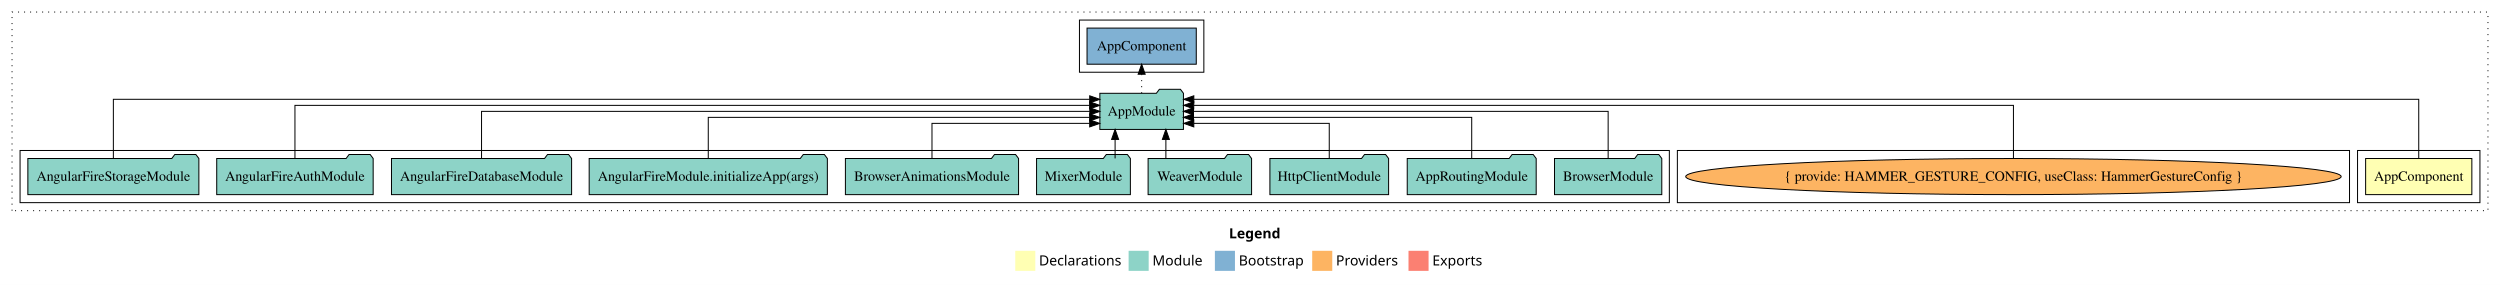
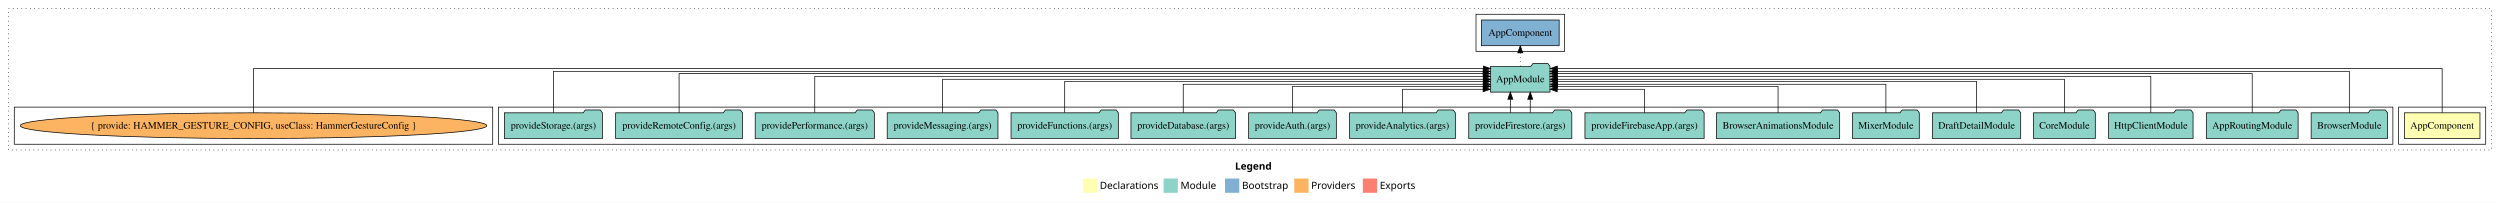
- <svg xmlns="http://www.w3.org/2000/svg" width="2492pt" height="284pt" viewBox="0.00 0.00 2492.00 284.00">
+ <svg xmlns="http://www.w3.org/2000/svg" width="3501pt" height="284pt" viewBox="0.00 0.00 3501.00 284.00">
  <g id="graph0" class="graph" transform="scale(1 1) rotate(0) translate(4 280)">
-     <polygon fill="white" stroke="transparent" points="-4,4 -4,-280 2488,-280 2488,4 -4,4" />
-     <text text-anchor="start" x="1221.01" y="-42.4" font-family="sans-serif" font-weight="bold" font-size="14.00">Legend</text>
-     <polygon fill="#ffffb3" stroke="transparent" points="1008,-10 1008,-30 1028,-30 1028,-10 1008,-10" />
-     <text text-anchor="start" x="1031.63" y="-15.4" font-family="sans-serif" font-size="14.00">  Declarations</text>
-     <polygon fill="#8dd3c7" stroke="transparent" points="1121,-10 1121,-30 1141,-30 1141,-10 1121,-10" />
-     <text text-anchor="start" x="1144.73" y="-15.4" font-family="sans-serif" font-size="14.00">  Module</text>
-     <polygon fill="#80b1d3" stroke="transparent" points="1207,-10 1207,-30 1227,-30 1227,-10 1207,-10" />
-     <text text-anchor="start" x="1230.78" y="-15.4" font-family="sans-serif" font-size="14.00">  Bootstrap</text>
-     <polygon fill="#fdb462" stroke="transparent" points="1304,-10 1304,-30 1324,-30 1324,-10 1304,-10" />
-     <text text-anchor="start" x="1327.67" y="-15.4" font-family="sans-serif" font-size="14.00">  Providers</text>
-     <polygon fill="#fb8072" stroke="transparent" points="1400,-10 1400,-30 1420,-30 1420,-10 1400,-10" />
-     <text text-anchor="start" x="1423.73" y="-15.4" font-family="sans-serif" font-size="14.00">  Exports</text>
+     <polygon fill="white" stroke="transparent" points="-4,4 -4,-280 3497,-280 3497,4 -4,4" />
+     <text text-anchor="start" x="1725.51" y="-42.4" font-family="Times-12" font-weight="bold" font-size="14.00">Legend</text>
+     <polygon fill="#ffffb3" stroke="transparent" points="1512.5,-10 1512.5,-30 1532.5,-30 1532.5,-10 1512.5,-10" />
+     <text text-anchor="start" x="1536.13" y="-15.4" font-family="Times-12" font-size="14.00">  Declarations</text>
+     <polygon fill="#8dd3c7" stroke="transparent" points="1625.5,-10 1625.5,-30 1645.5,-30 1645.5,-10 1625.5,-10" />
+     <text text-anchor="start" x="1649.23" y="-15.4" font-family="Times-12" font-size="14.00">  Module</text>
+     <polygon fill="#80b1d3" stroke="transparent" points="1711.5,-10 1711.5,-30 1731.5,-30 1731.5,-10 1711.5,-10" />
+     <text text-anchor="start" x="1735.28" y="-15.4" font-family="Times-12" font-size="14.00">  Bootstrap</text>
+     <polygon fill="#fdb462" stroke="transparent" points="1808.5,-10 1808.5,-30 1828.5,-30 1828.5,-10 1808.5,-10" />
+     <text text-anchor="start" x="1832.17" y="-15.4" font-family="Times-12" font-size="14.00">  Providers</text>
+     <polygon fill="#fb8072" stroke="transparent" points="1904.5,-10 1904.5,-30 1924.5,-30 1924.5,-10 1904.5,-10" />
+     <text text-anchor="start" x="1928.23" y="-15.4" font-family="Times-12" font-size="14.00">  Exports</text>
    <g id="clust1" class="cluster">
-       <polygon fill="none" stroke="black" stroke-dasharray="1,5" points="8,-70 8,-268 2476,-268 2476,-70 8,-70" />
+       <polygon fill="none" stroke="black" stroke-dasharray="1,5" points="8,-70 8,-268 3485,-268 3485,-70 8,-70" />
    </g>
    <g id="clust2" class="cluster">
-       <polygon fill="none" stroke="black" points="2346,-78 2346,-130 2468,-130 2468,-78 2346,-78" />
+       <polygon fill="none" stroke="black" points="3355,-78 3355,-130 3477,-130 3477,-78 3355,-78" />
+     </g>
+     <g id="clust4" class="cluster">
+       <polygon fill="none" stroke="black" points="694,-78 694,-130 3347,-130 3347,-78 694,-78" />
+     </g>
+     <g id="clust6" class="cluster">
+       <polygon fill="none" stroke="black" points="2063,-208 2063,-260 2187,-260 2187,-208 2063,-208" />
    </g>
    <g id="clust7" class="cluster">
-       <polygon fill="none" stroke="black" points="1668,-78 1668,-130 2338,-130 2338,-78 1668,-78" />
-     </g>
-     <g id="clust6" class="cluster">
-       <polygon fill="none" stroke="black" points="1072,-208 1072,-260 1196,-260 1196,-208 1072,-208" />
-     </g>
-     <g id="clust4" class="cluster">
-       <polygon fill="none" stroke="black" points="16,-78 16,-130 1660,-130 1660,-78 16,-78" />
+       <polygon fill="none" stroke="black" points="16,-78 16,-130 686,-130 686,-78 16,-78" />
    </g>
    <g id="node1" class="node">
-       <polygon fill="#ffffb3" stroke="black" points="2459.94,-122 2354.06,-122 2354.06,-86 2459.94,-86 2459.94,-122" />
-       <text text-anchor="middle" x="2407" y="-99.8" font-family="Times,serif" font-size="14.00">AppComponent</text>
+       <polygon fill="#ffffb3" stroke="black" points="3468.94,-122 3363.06,-122 3363.06,-86 3468.94,-86 3468.94,-122" />
+       <text text-anchor="middle" x="3416" y="-99.8" font-family="Times,serif" font-size="14.00">AppComponent</text>
    </g>
    <g id="node2" class="node">
-       <polygon fill="#8dd3c7" stroke="black" points="1175.66,-187 1172.66,-191 1151.66,-191 1148.66,-187 1092.34,-187 1092.34,-151 1175.66,-151 1175.66,-187" />
-       <text text-anchor="middle" x="1134" y="-164.8" font-family="Times,serif" font-size="14.00">AppModule</text>
+       <polygon fill="#8dd3c7" stroke="black" points="2166.66,-187 2163.66,-191 2142.66,-191 2139.66,-187 2083.34,-187 2083.34,-151 2166.66,-151 2166.66,-187" />
+       <text text-anchor="middle" x="2125" y="-164.8" font-family="Times,serif" font-size="14.00">AppModule</text>
    </g>
    <g id="edge1" class="edge">
-       <path fill="none" stroke="black" d="M2407,-122.25C2407,-145.02 2407,-181 2407,-181 2407,-181 1185.99,-181 1185.99,-181" />
-       <polygon fill="black" stroke="black" points="1185.99,-177.5 1175.99,-181 1185.99,-184.5 1185.99,-177.5" />
+       <path fill="none" stroke="black" d="M3416,-122.15C3416,-145.76 3416,-184 3416,-184 3416,-184 2176.86,-184 2176.86,-184" />
+       <polygon fill="black" stroke="black" points="2176.86,-180.5 2166.86,-184 2176.86,-187.5 2176.86,-180.5" />
+     </g>
+     <g id="node20" class="node">
+       <polygon fill="#80b1d3" stroke="black" points="2179.44,-252 2070.56,-252 2070.56,-216 2179.44,-216 2179.44,-252" />
+       <text text-anchor="middle" x="2125" y="-229.8" font-family="Times,serif" font-size="14.00">AppComponent </text>
+     </g>
+     <g id="edge20" class="edge">
+       <path fill="none" stroke="black" stroke-dasharray="1,5" d="M2125,-187.11C2125,-187.11 2125,-205.99 2125,-205.99" />
+       <polygon fill="black" stroke="black" points="2121.5,-205.99 2125,-215.99 2128.5,-205.99 2121.5,-205.99" />
+     </g>
+     <g id="node3" class="node">
+       <polygon fill="#8dd3c7" stroke="black" points="3339.47,-122 3336.47,-126 3315.47,-126 3312.47,-122 3232.53,-122 3232.53,-86 3339.47,-86 3339.47,-122" />
+       <text text-anchor="middle" x="3286" y="-99.8" font-family="Times,serif" font-size="14.00">BrowserModule</text>
+     </g>
+     <g id="edge2" class="edge">
+       <path fill="none" stroke="black" d="M3286,-122.01C3286,-144.49 3286,-180 3286,-180 3286,-180 2176.66,-180 2176.66,-180" />
+       <polygon fill="black" stroke="black" points="2176.66,-176.5 2166.66,-180 2176.66,-183.5 2176.66,-176.5" />
+     </g>
+     <g id="node4" class="node">
+       <polygon fill="#8dd3c7" stroke="black" points="3214.27,-122 3211.27,-126 3190.27,-126 3187.27,-122 3085.73,-122 3085.73,-86 3214.27,-86 3214.27,-122" />
+       <text text-anchor="middle" x="3150" y="-99.8" font-family="Times,serif" font-size="14.00">AppRoutingModule</text>
+     </g>
+     <g id="edge3" class="edge">
+       <path fill="none" stroke="black" d="M3150,-122.04C3150,-143.66 3150,-177 3150,-177 3150,-177 2176.77,-177 2176.77,-177" />
+       <polygon fill="black" stroke="black" points="2176.77,-173.5 2166.77,-177 2176.77,-180.5 2176.77,-173.5" />
+     </g>
+     <g id="node5" class="node">
+       <polygon fill="#8dd3c7" stroke="black" points="3067.16,-122 3064.16,-126 3043.16,-126 3040.16,-122 2948.84,-122 2948.84,-86 3067.16,-86 3067.16,-122" />
+       <text text-anchor="middle" x="3008" y="-99.8" font-family="Times,serif" font-size="14.00">HttpClientModule</text>
+     </g>
+     <g id="edge4" class="edge">
+       <path fill="none" stroke="black" d="M3008,-122.13C3008,-142.57 3008,-173 3008,-173 3008,-173 2176.7,-173 2176.7,-173" />
+       <polygon fill="black" stroke="black" points="2176.7,-169.5 2166.7,-173 2176.7,-176.5 2176.7,-169.5" />
+     </g>
+     <g id="node6" class="node">
+       <polygon fill="#8dd3c7" stroke="black" points="2930.26,-122 2927.26,-126 2906.26,-126 2903.26,-122 2843.74,-122 2843.74,-86 2930.26,-86 2930.26,-122" />
+       <text text-anchor="middle" x="2887" y="-99.8" font-family="Times,serif" font-size="14.00">CoreModule</text>
+     </g>
+     <g id="edge5" class="edge">
+       <path fill="none" stroke="black" d="M2887,-122.11C2887,-141.34 2887,-169 2887,-169 2887,-169 2176.78,-169 2176.78,-169" />
+       <polygon fill="black" stroke="black" points="2176.78,-165.5 2166.78,-169 2176.78,-172.5 2176.78,-165.5" />
+     </g>
+     <g id="node7" class="node">
+       <polygon fill="#8dd3c7" stroke="black" points="2825.79,-122 2822.79,-126 2801.79,-126 2798.79,-122 2702.21,-122 2702.21,-86 2825.79,-86 2825.79,-122" />
+       <text text-anchor="middle" x="2764" y="-99.8" font-family="Times,serif" font-size="14.00">DraftDetailModule</text>
+     </g>
+     <g id="edge6" class="edge">
+       <path fill="none" stroke="black" d="M2764,-122.27C2764,-140.56 2764,-166 2764,-166 2764,-166 2176.93,-166 2176.93,-166" />
+       <polygon fill="black" stroke="black" points="2176.93,-162.5 2166.93,-166 2176.93,-169.5 2176.93,-162.5" />
+     </g>
+     <g id="node8" class="node">
+       <polygon fill="#8dd3c7" stroke="black" points="2683.76,-122 2680.76,-126 2659.76,-126 2656.76,-122 2590.24,-122 2590.24,-86 2683.76,-86 2683.76,-122" />
+       <text text-anchor="middle" x="2637" y="-99.8" font-family="Times,serif" font-size="14.00">MixerModule</text>
+     </g>
+     <g id="edge7" class="edge">
+       <path fill="none" stroke="black" d="M2637,-122.03C2637,-139.06 2637,-162 2637,-162 2637,-162 2176.9,-162 2176.9,-162" />
+       <polygon fill="black" stroke="black" points="2176.9,-158.5 2166.9,-162 2176.9,-165.5 2176.9,-158.5" />
+     </g>
+     <g id="node9" class="node">
+       <polygon fill="#8dd3c7" stroke="black" points="2572.3,-122 2569.3,-126 2548.3,-126 2545.3,-122 2399.7,-122 2399.7,-86 2572.3,-86 2572.3,-122" />
+       <text text-anchor="middle" x="2486" y="-99.8" font-family="Times,serif" font-size="14.00">BrowserAnimationsModule</text>
+     </g>
+     <g id="edge8" class="edge">
+       <path fill="none" stroke="black" d="M2486,-122.01C2486,-138.05 2486,-159 2486,-159 2486,-159 2176.76,-159 2176.76,-159" />
+       <polygon fill="black" stroke="black" points="2176.76,-155.5 2166.76,-159 2176.76,-162.5 2176.76,-155.5" />
+     </g>
+     <g id="node10" class="node">
+       <polygon fill="#8dd3c7" stroke="black" points="2382.44,-122 2379.44,-126 2358.44,-126 2355.44,-122 2215.56,-122 2215.56,-86 2382.44,-86 2382.44,-122" />
+       <text text-anchor="middle" x="2299" y="-99.8" font-family="Times,serif" font-size="14.00">provideFirebaseApp.(args)</text>
+     </g>
+     <g id="edge9" class="edge">
+       <path fill="none" stroke="black" d="M2299,-122.12C2299,-136.78 2299,-155 2299,-155 2299,-155 2176.68,-155 2176.68,-155" />
+       <polygon fill="black" stroke="black" points="2176.68,-151.5 2166.68,-155 2176.68,-158.5 2176.68,-151.5" />
+     </g>
+     <g id="node11" class="node">
+       <polygon fill="#8dd3c7" stroke="black" points="2197.17,-122 2194.17,-126 2173.17,-126 2170.17,-122 2052.83,-122 2052.83,-86 2197.17,-86 2197.17,-122" />
+       <text text-anchor="middle" x="2125" y="-99.8" font-family="Times,serif" font-size="14.00">provideFirestore.(args)</text>
+     </g>
+     <g id="edge10" class="edge">
+       <path fill="none" stroke="black" d="M2111.06,-122.11C2111.06,-122.11 2111.06,-140.99 2111.06,-140.99" />
+       <polygon fill="black" stroke="black" points="2107.56,-140.99 2111.06,-150.99 2114.56,-140.99 2107.56,-140.99" />
+     </g>
+     <g id="edge14" class="edge">
+       <path fill="none" stroke="black" d="M2138.94,-122.11C2138.94,-122.11 2138.94,-140.99 2138.94,-140.99" />
+       <polygon fill="black" stroke="black" points="2135.44,-140.99 2138.94,-150.99 2142.44,-140.99 2135.44,-140.99" />
+     </g>
+     <g id="node12" class="node">
+       <polygon fill="#8dd3c7" stroke="black" points="2034.06,-122 2031.06,-126 2010.06,-126 2007.06,-122 1885.94,-122 1885.94,-86 2034.06,-86 2034.06,-122" />
+       <text text-anchor="middle" x="1960" y="-99.8" font-family="Times,serif" font-size="14.00">provideAnalytics.(args)</text>
+     </g>
+     <g id="edge11" class="edge">
+       <path fill="none" stroke="black" d="M1960,-122.12C1960,-136.78 1960,-155 1960,-155 1960,-155 2072.94,-155 2072.94,-155" />
+       <polygon fill="black" stroke="black" points="2072.94,-158.5 2082.94,-155 2072.94,-151.5 2072.94,-158.5" />
    </g>
    <g id="node13" class="node">
-       <polygon fill="#80b1d3" stroke="black" points="1188.44,-252 1079.56,-252 1079.56,-216 1188.44,-216 1188.44,-252" />
-       <text text-anchor="middle" x="1134" y="-229.8" font-family="Times,serif" font-size="14.00">AppComponent </text>
+       <polygon fill="#8dd3c7" stroke="black" points="1867.4,-122 1864.4,-126 1843.4,-126 1840.4,-122 1744.6,-122 1744.6,-86 1867.4,-86 1867.4,-122" />
+       <text text-anchor="middle" x="1806" y="-99.8" font-family="Times,serif" font-size="14.00">provideAuth.(args)</text>
    </g>
    <g id="edge12" class="edge">
-       <path fill="none" stroke="black" stroke-dasharray="1,5" d="M1134,-187.11C1134,-187.11 1134,-205.99 1134,-205.99" />
-       <polygon fill="black" stroke="black" points="1130.5,-205.99 1134,-215.99 1137.5,-205.99 1130.5,-205.99" />
-     </g>
-     <g id="node3" class="node">
-       <polygon fill="#8dd3c7" stroke="black" points="1652.47,-122 1649.47,-126 1628.47,-126 1625.47,-122 1545.53,-122 1545.53,-86 1652.47,-86 1652.47,-122" />
-       <text text-anchor="middle" x="1599" y="-99.8" font-family="Times,serif" font-size="14.00">BrowserModule</text>
-     </g>
-     <g id="edge2" class="edge">
-       <path fill="none" stroke="black" d="M1599,-122.11C1599,-141.34 1599,-169 1599,-169 1599,-169 1185.67,-169 1185.67,-169" />
-       <polygon fill="black" stroke="black" points="1185.67,-165.5 1175.67,-169 1185.67,-172.5 1185.67,-165.5" />
-     </g>
-     <g id="node4" class="node">
-       <polygon fill="#8dd3c7" stroke="black" points="1527.27,-122 1524.27,-126 1503.27,-126 1500.27,-122 1398.73,-122 1398.73,-86 1527.27,-86 1527.27,-122" />
-       <text text-anchor="middle" x="1463" y="-99.8" font-family="Times,serif" font-size="14.00">AppRoutingModule</text>
-     </g>
-     <g id="edge3" class="edge">
-       <path fill="none" stroke="black" d="M1463,-122.02C1463,-139.37 1463,-163 1463,-163 1463,-163 1185.67,-163 1185.67,-163" />
-       <polygon fill="black" stroke="black" points="1185.67,-159.5 1175.67,-163 1185.67,-166.5 1185.67,-159.5" />
-     </g>
-     <g id="node5" class="node">
-       <polygon fill="#8dd3c7" stroke="black" points="1380.16,-122 1377.16,-126 1356.16,-126 1353.16,-122 1261.84,-122 1261.84,-86 1380.16,-86 1380.16,-122" />
-       <text text-anchor="middle" x="1321" y="-99.8" font-family="Times,serif" font-size="14.00">HttpClientModule</text>
-     </g>
-     <g id="edge4" class="edge">
-       <path fill="none" stroke="black" d="M1321,-122.24C1321,-137.57 1321,-157 1321,-157 1321,-157 1185.97,-157 1185.97,-157" />
-       <polygon fill="black" stroke="black" points="1185.97,-153.5 1175.97,-157 1185.97,-160.5 1185.97,-153.5" />
-     </g>
-     <g id="node6" class="node">
-       <polygon fill="#8dd3c7" stroke="black" points="1243.57,-122 1240.57,-126 1219.57,-126 1216.57,-122 1140.43,-122 1140.43,-86 1243.57,-86 1243.57,-122" />
-       <text text-anchor="middle" x="1192" y="-99.8" font-family="Times,serif" font-size="14.00">WeaverModule</text>
-     </g>
-     <g id="edge5" class="edge">
-       <path fill="none" stroke="black" d="M1158.15,-122.11C1158.15,-122.11 1158.15,-140.99 1158.15,-140.99" />
-       <polygon fill="black" stroke="black" points="1154.65,-140.99 1158.15,-150.99 1161.65,-140.99 1154.65,-140.99" />
-     </g>
-     <g id="node7" class="node">
-       <polygon fill="#8dd3c7" stroke="black" points="1122.76,-122 1119.76,-126 1098.76,-126 1095.76,-122 1029.24,-122 1029.24,-86 1122.76,-86 1122.76,-122" />
-       <text text-anchor="middle" x="1076" y="-99.8" font-family="Times,serif" font-size="14.00">MixerModule</text>
-     </g>
-     <g id="edge6" class="edge">
-       <path fill="none" stroke="black" d="M1107.53,-122.11C1107.53,-122.11 1107.53,-140.99 1107.53,-140.99" />
-       <polygon fill="black" stroke="black" points="1104.03,-140.99 1107.53,-150.99 1111.03,-140.99 1104.03,-140.99" />
-     </g>
-     <g id="node8" class="node">
-       <polygon fill="#8dd3c7" stroke="black" points="1011.3,-122 1008.3,-126 987.3,-126 984.3,-122 838.7,-122 838.7,-86 1011.3,-86 1011.3,-122" />
-       <text text-anchor="middle" x="925" y="-99.8" font-family="Times,serif" font-size="14.00">BrowserAnimationsModule</text>
-     </g>
-     <g id="edge7" class="edge">
-       <path fill="none" stroke="black" d="M925,-122.24C925,-137.57 925,-157 925,-157 925,-157 1082.21,-157 1082.21,-157" />
-       <polygon fill="black" stroke="black" points="1082.21,-160.5 1092.21,-157 1082.21,-153.5 1082.21,-160.5" />
-     </g>
-     <g id="node9" class="node">
-       <polygon fill="#8dd3c7" stroke="black" points="820.71,-122 817.71,-126 796.71,-126 793.71,-122 583.29,-122 583.29,-86 820.71,-86 820.71,-122" />
-       <text text-anchor="middle" x="702" y="-99.8" font-family="Times,serif" font-size="14.00">AngularFireModule.initializeApp(args)</text>
-     </g>
-     <g id="edge8" class="edge">
-       <path fill="none" stroke="black" d="M702,-122.02C702,-139.37 702,-163 702,-163 702,-163 1082.19,-163 1082.19,-163" />
-       <polygon fill="black" stroke="black" points="1082.19,-166.5 1092.19,-163 1082.19,-159.5 1082.19,-166.5" />
-     </g>
-     <g id="node10" class="node">
-       <polygon fill="#8dd3c7" stroke="black" points="565.77,-122 562.77,-126 541.77,-126 538.77,-122 386.23,-122 386.23,-86 565.77,-86 565.77,-122" />
-       <text text-anchor="middle" x="476" y="-99.8" font-family="Times,serif" font-size="14.00">AngularFireDatabaseModule</text>
-     </g>
-     <g id="edge9" class="edge">
-       <path fill="none" stroke="black" d="M476,-122.11C476,-141.34 476,-169 476,-169 476,-169 1082.34,-169 1082.34,-169" />
-       <polygon fill="black" stroke="black" points="1082.34,-172.5 1092.34,-169 1082.34,-165.5 1082.34,-172.5" />
-     </g>
-     <g id="node11" class="node">
-       <polygon fill="#8dd3c7" stroke="black" points="367.97,-122 364.97,-126 343.97,-126 340.97,-122 212.03,-122 212.03,-86 367.97,-86 367.97,-122" />
-       <text text-anchor="middle" x="290" y="-99.8" font-family="Times,serif" font-size="14.00">AngularFireAuthModule</text>
-     </g>
-     <g id="edge10" class="edge">
-       <path fill="none" stroke="black" d="M290,-122.28C290,-143.32 290,-175 290,-175 290,-175 1082.15,-175 1082.15,-175" />
-       <polygon fill="black" stroke="black" points="1082.15,-178.5 1092.15,-175 1082.15,-171.5 1082.15,-178.5" />
-     </g>
-     <g id="node12" class="node">
-       <polygon fill="#8dd3c7" stroke="black" points="194.23,-122 191.23,-126 170.23,-126 167.23,-122 23.77,-122 23.77,-86 194.23,-86 194.23,-122" />
-       <text text-anchor="middle" x="109" y="-99.8" font-family="Times,serif" font-size="14.00">AngularFireStorageModule</text>
-     </g>
-     <g id="edge11" class="edge">
-       <path fill="none" stroke="black" d="M109,-122.25C109,-145.02 109,-181 109,-181 109,-181 1082.23,-181 1082.23,-181" />
-       <polygon fill="black" stroke="black" points="1082.23,-184.5 1092.23,-181 1082.23,-177.5 1082.23,-184.5" />
+       <path fill="none" stroke="black" d="M1806,-122.01C1806,-138.05 1806,-159 1806,-159 1806,-159 2073.3,-159 2073.3,-159" />
+       <polygon fill="black" stroke="black" points="2073.3,-162.5 2083.3,-159 2073.3,-155.5 2073.3,-162.5" />
    </g>
    <g id="node14" class="node">
-       <ellipse fill="#fdb462" stroke="black" cx="2003" cy="-104" rx="326.66" ry="18" />
-       <text text-anchor="middle" x="2003" y="-99.8" font-family="Times,serif" font-size="14.00">{ provide: HAMMER_GESTURE_CONFIG, useClass: HammerGestureConfig }</text>
+       <polygon fill="#8dd3c7" stroke="black" points="1726.21,-122 1723.21,-126 1702.21,-126 1699.21,-122 1579.79,-122 1579.79,-86 1726.21,-86 1726.21,-122" />
+       <text text-anchor="middle" x="1653" y="-99.8" font-family="Times,serif" font-size="14.00">provideDatabase.(args)</text>
    </g>
    <g id="edge13" class="edge">
-       <path fill="none" stroke="black" d="M2003,-122.28C2003,-143.32 2003,-175 2003,-175 2003,-175 1185.91,-175 1185.91,-175" />
-       <polygon fill="black" stroke="black" points="1185.91,-171.5 1175.91,-175 1185.91,-178.5 1185.91,-171.5" />
+       <path fill="none" stroke="black" d="M1653,-122.03C1653,-139.06 1653,-162 1653,-162 1653,-162 2073.11,-162 2073.11,-162" />
+       <polygon fill="black" stroke="black" points="2073.11,-165.5 2083.11,-162 2073.11,-158.5 2073.11,-165.5" />
+     </g>
+     <g id="node15" class="node">
+       <polygon fill="#8dd3c7" stroke="black" points="1562.13,-122 1559.13,-126 1538.13,-126 1535.13,-122 1411.87,-122 1411.87,-86 1562.13,-86 1562.13,-122" />
+       <text text-anchor="middle" x="1487" y="-99.8" font-family="Times,serif" font-size="14.00">provideFunctions.(args)</text>
+     </g>
+     <g id="edge15" class="edge">
+       <path fill="none" stroke="black" d="M1487,-122.27C1487,-140.56 1487,-166 1487,-166 1487,-166 2073.14,-166 2073.14,-166" />
+       <polygon fill="black" stroke="black" points="2073.14,-169.5 2083.14,-166 2073.14,-162.5 2073.14,-169.5" />
+     </g>
+     <g id="node16" class="node">
+       <polygon fill="#8dd3c7" stroke="black" points="1393.56,-122 1390.56,-126 1369.56,-126 1366.56,-122 1238.44,-122 1238.44,-86 1393.56,-86 1393.56,-122" />
+       <text text-anchor="middle" x="1316" y="-99.8" font-family="Times,serif" font-size="14.00">provideMessaging.(args)</text>
+     </g>
+     <g id="edge16" class="edge">
+       <path fill="none" stroke="black" d="M1316,-122.11C1316,-141.34 1316,-169 1316,-169 1316,-169 2073.21,-169 2073.21,-169" />
+       <polygon fill="black" stroke="black" points="2073.21,-172.5 2083.21,-169 2073.21,-165.5 2073.21,-172.5" />
+     </g>
+     <g id="node17" class="node">
+       <polygon fill="#8dd3c7" stroke="black" points="1220.42,-122 1217.42,-126 1196.42,-126 1193.42,-122 1053.58,-122 1053.58,-86 1220.42,-86 1220.42,-122" />
+       <text text-anchor="middle" x="1137" y="-99.8" font-family="Times,serif" font-size="14.00">providePerformance.(args)</text>
+     </g>
+     <g id="edge17" class="edge">
+       <path fill="none" stroke="black" d="M1137,-122.13C1137,-142.57 1137,-173 1137,-173 1137,-173 2073.18,-173 2073.18,-173" />
+       <polygon fill="black" stroke="black" points="2073.18,-176.5 2083.18,-173 2073.18,-169.5 2073.18,-176.5" />
+     </g>
+     <g id="node18" class="node">
+       <polygon fill="#8dd3c7" stroke="black" points="1035.84,-122 1032.84,-126 1011.84,-126 1008.84,-122 858.16,-122 858.16,-86 1035.84,-86 1035.84,-122" />
+       <text text-anchor="middle" x="947" y="-99.8" font-family="Times,serif" font-size="14.00">provideRemoteConfig.(args)</text>
+     </g>
+     <g id="edge18" class="edge">
+       <path fill="none" stroke="black" d="M947,-122.04C947,-143.66 947,-177 947,-177 947,-177 2073.07,-177 2073.07,-177" />
+       <polygon fill="black" stroke="black" points="2073.07,-180.5 2083.07,-177 2073.07,-173.5 2073.07,-180.5" />
+     </g>
+     <g id="node19" class="node">
+       <polygon fill="#8dd3c7" stroke="black" points="839.67,-122 836.67,-126 815.67,-126 812.67,-122 702.33,-122 702.33,-86 839.67,-86 839.67,-122" />
+       <text text-anchor="middle" x="771" y="-99.8" font-family="Times,serif" font-size="14.00">provideStorage.(args)</text>
+     </g>
+     <g id="edge19" class="edge">
+       <path fill="none" stroke="black" d="M771,-122.01C771,-144.49 771,-180 771,-180 771,-180 2072.99,-180 2072.99,-180" />
+       <polygon fill="black" stroke="black" points="2072.99,-183.5 2082.99,-180 2072.99,-176.5 2072.99,-183.5" />
+     </g>
+     <g id="node21" class="node">
+       <ellipse fill="#fdb462" stroke="black" cx="351" cy="-104" rx="326.66" ry="18" />
+       <text text-anchor="middle" x="351" y="-99.8" font-family="Times,serif" font-size="14.00">{ provide: HAMMER_GESTURE_CONFIG, useClass: HammerGestureConfig }</text>
+     </g>
+     <g id="edge21" class="edge">
+       <path fill="none" stroke="black" d="M351,-122.15C351,-145.76 351,-184 351,-184 351,-184 2073.33,-184 2073.33,-184" />
+       <polygon fill="black" stroke="black" points="2073.33,-187.5 2083.33,-184 2073.33,-180.5 2073.33,-187.5" />
    </g>
  </g>
</svg>
